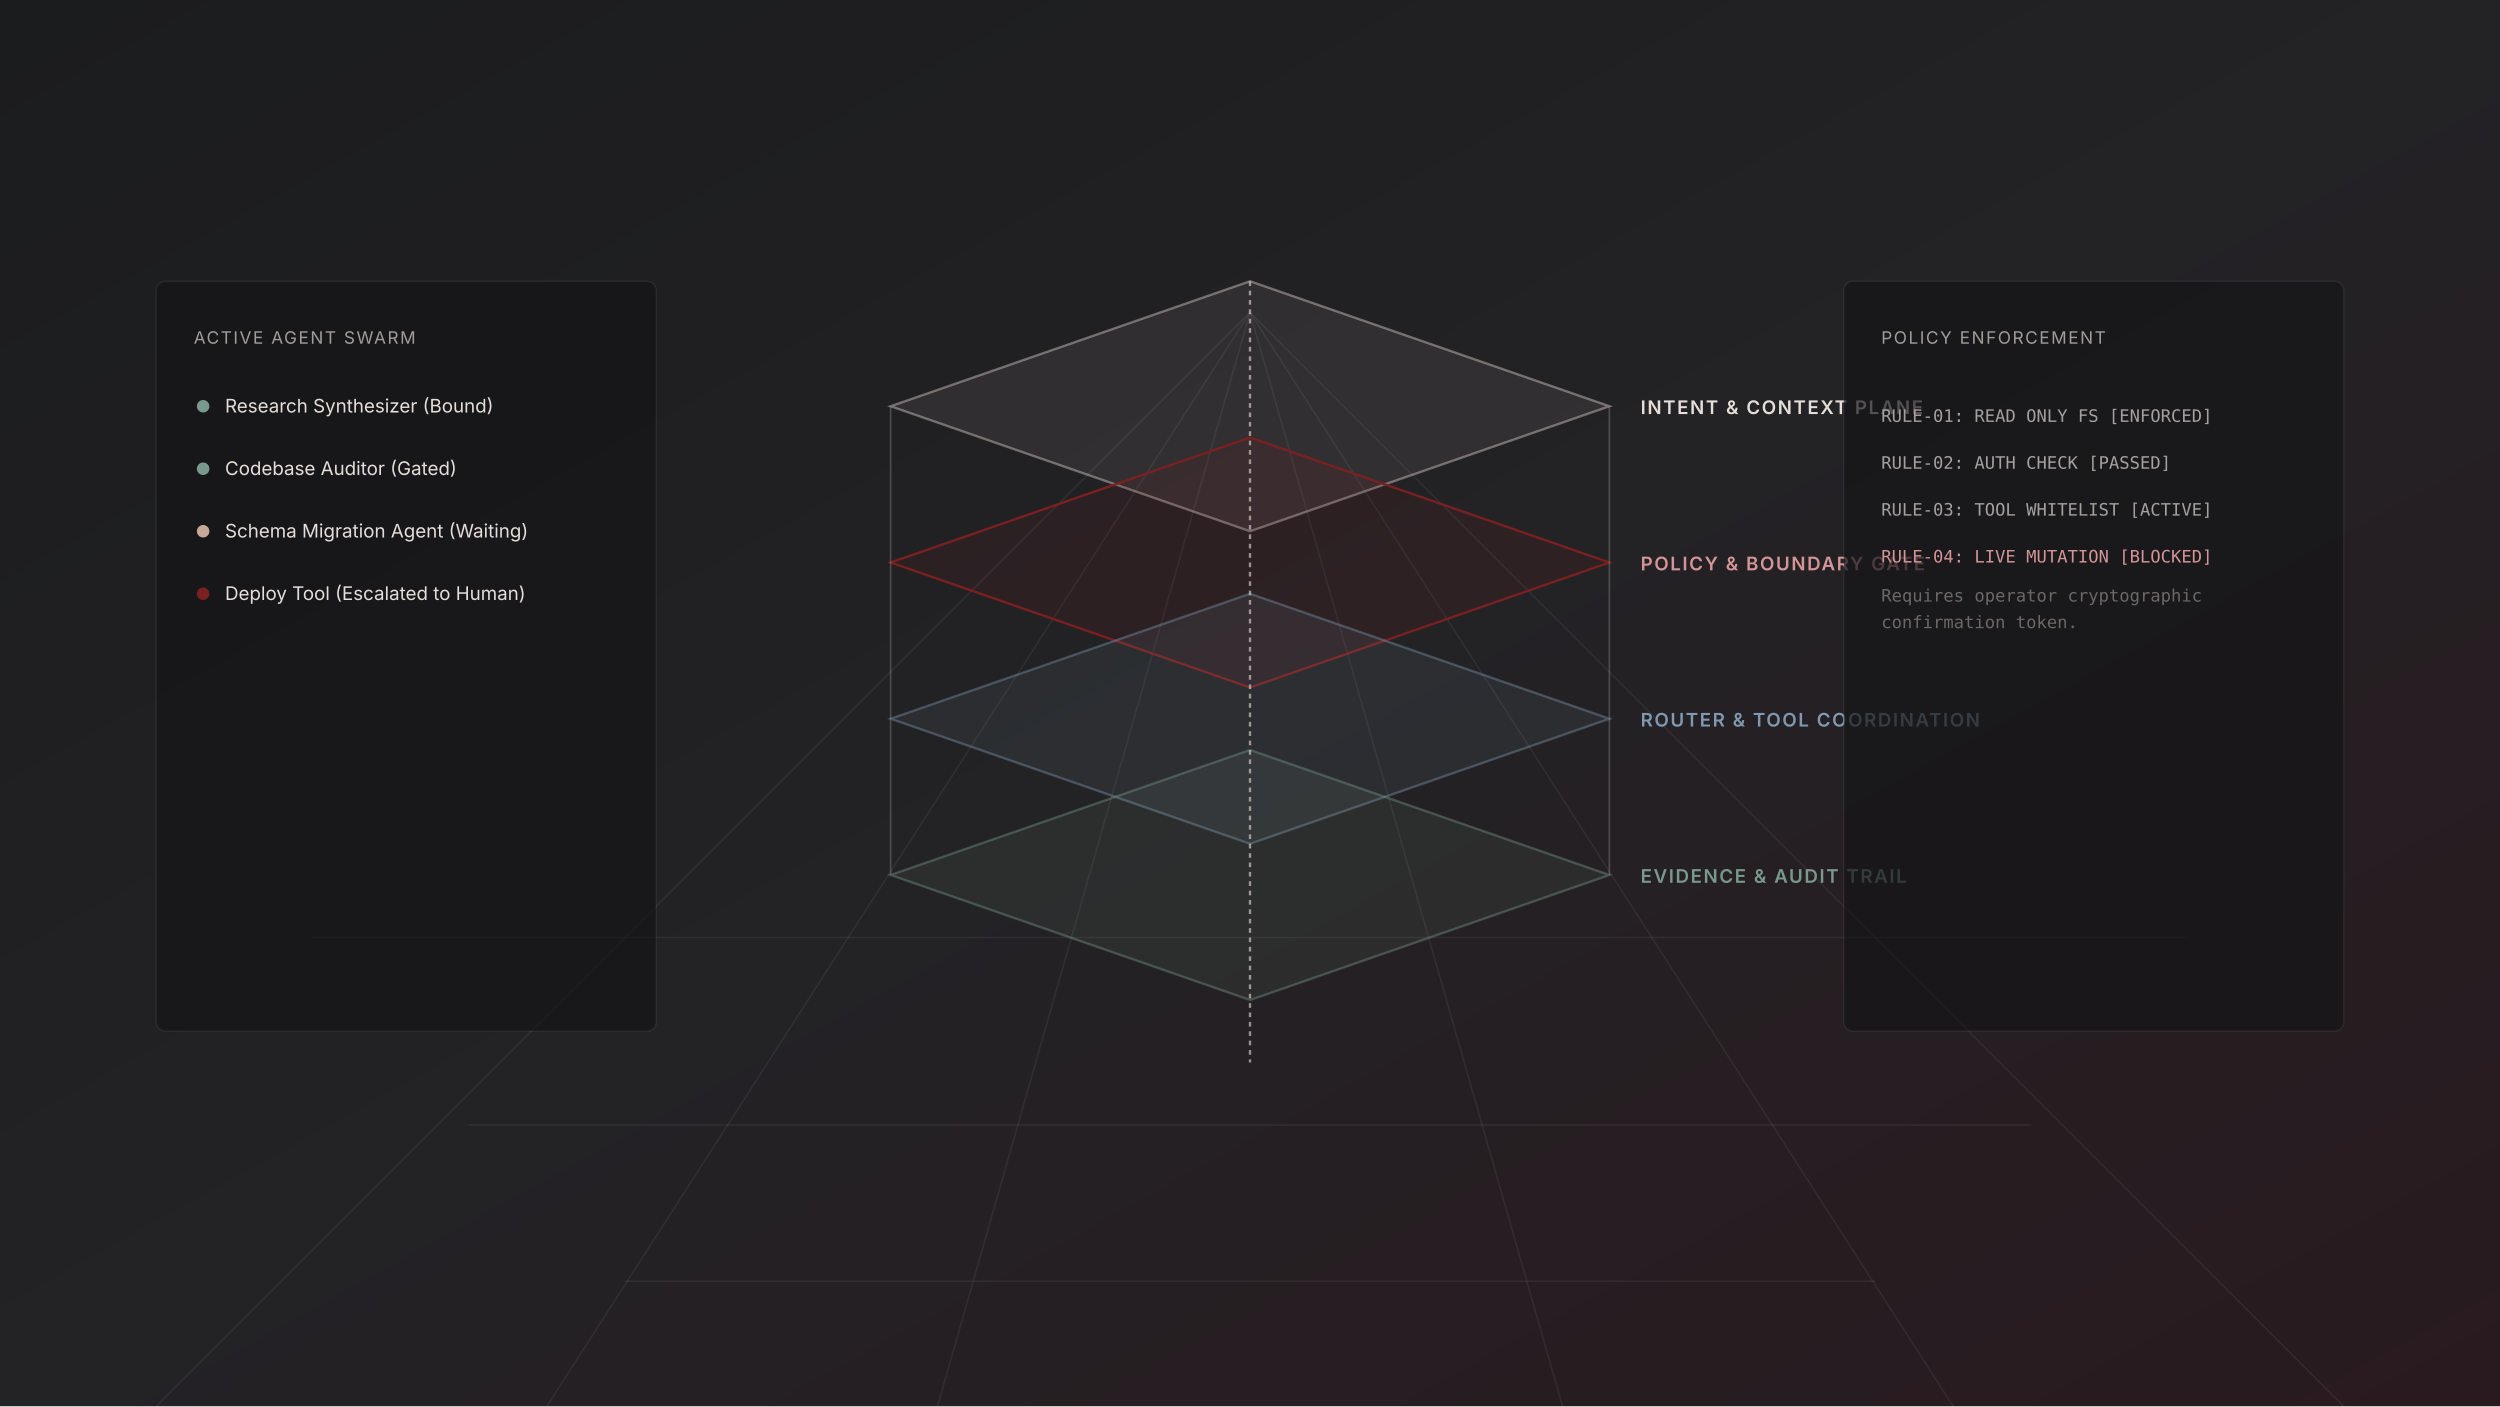
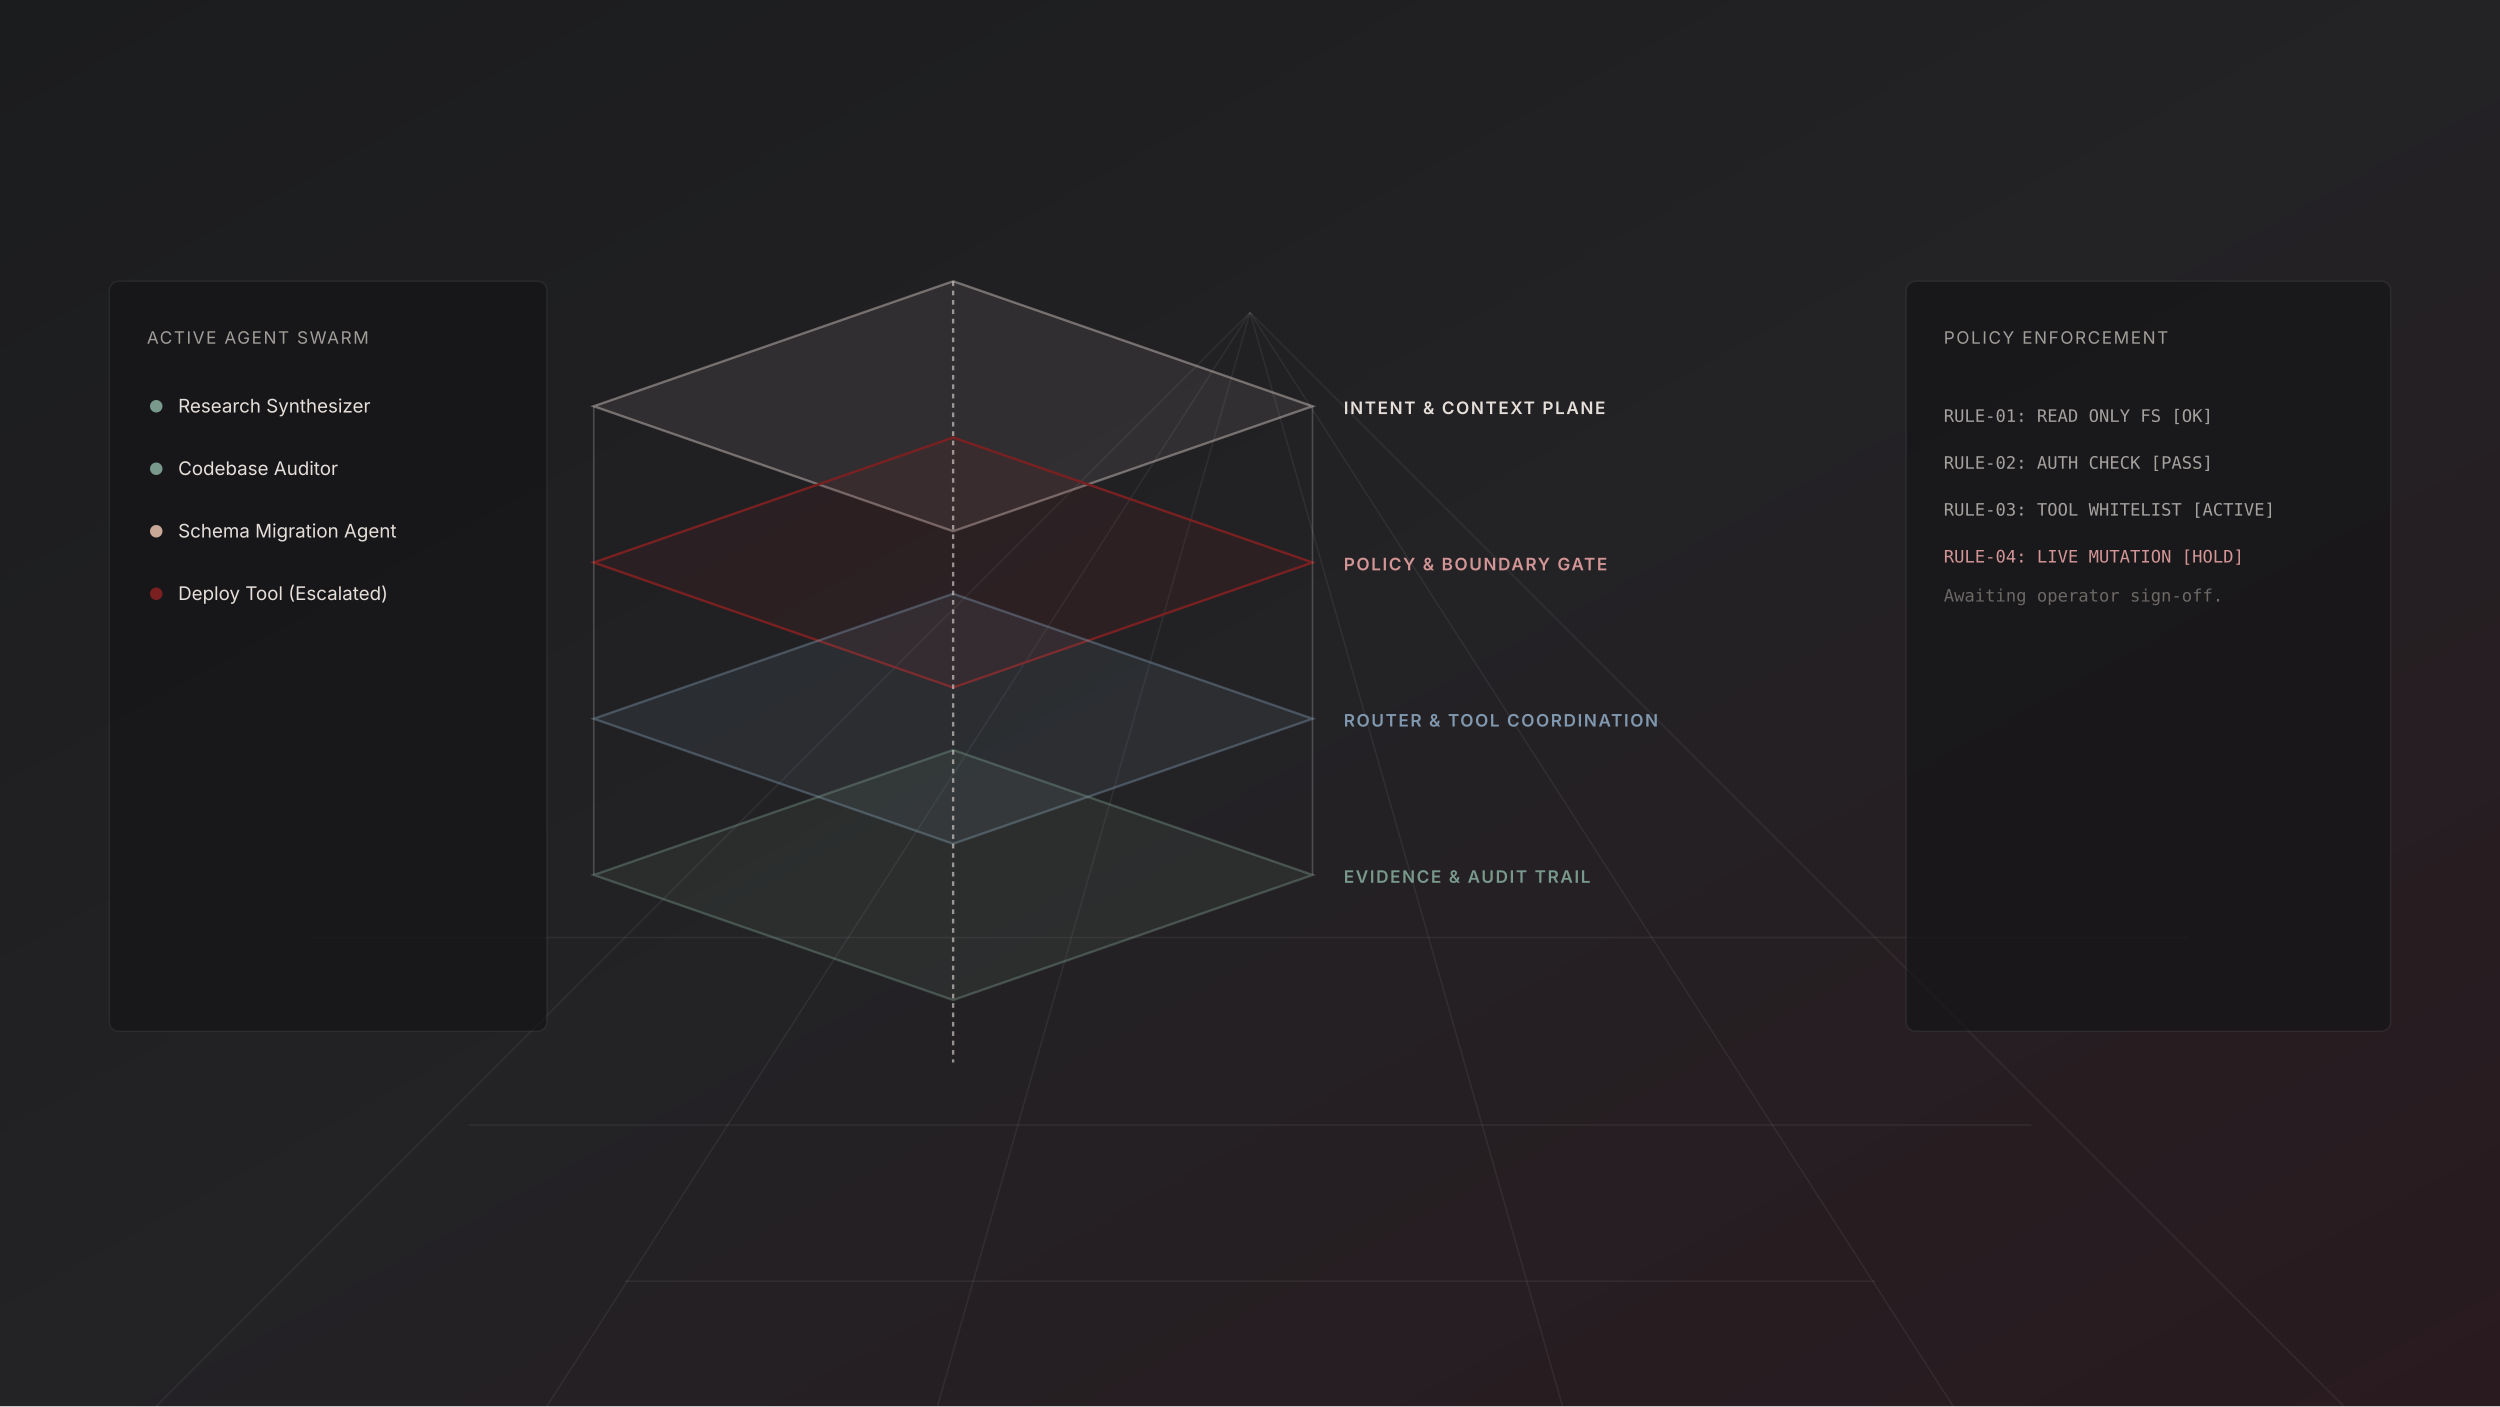
<svg xmlns="http://www.w3.org/2000/svg" viewBox="0 0 1600 900" width="1600" height="900">
  <defs>
    <linearGradient id="ctlBg" x1="0%" y1="0%" x2="100%" y2="100%">
      <stop offset="0%" stop-color="#1b1c1e" />
      <stop offset="50%" stop-color="#232225" />
      <stop offset="100%" stop-color="#291a1f" />
    </linearGradient>
  </defs>
  <rect width="1600" height="900" fill="url(#ctlBg)" />
  <g stroke="rgba(255,255,255,0.06)" stroke-width="1">
    <line x1="800" y1="200" x2="100" y2="900" />
    <line x1="800" y1="200" x2="350" y2="900" />
    <line x1="800" y1="200" x2="600" y2="900" />
    <line x1="800" y1="200" x2="1000" y2="900" />
    <line x1="800" y1="200" x2="1250" y2="900" />
    <line x1="800" y1="200" x2="1500" y2="900" />
    <line x1="200" y1="600" x2="1400" y2="600" />
    <line x1="300" y1="720" x2="1300" y2="720" />
    <line x1="400" y1="820" x2="1200" y2="820" />
  </g>
-   <g transform="translate(550, 160)">
+   <g transform="translate(360, 160)">
    <polygon points="250,20 480,100 250,180 20,100" fill="rgba(239, 222, 217, 0.08)" stroke="rgba(239, 222, 217, 0.4)" stroke-width="1.5" />
    <polygon points="250,120 480,200 250,280 20,200" fill="rgba(122, 32, 33, 0.12)" stroke="#7A2021" stroke-width="1.5" />
    <polygon points="250,220 480,300 250,380 20,300" fill="rgba(129, 153, 176, 0.1)" stroke="rgba(129, 153, 176, 0.4)" stroke-width="1.5" />
    <polygon points="250,320 480,400 250,480 20,400" fill="rgba(120, 153, 139, 0.1)" stroke="rgba(120, 153, 139, 0.4)" stroke-width="1.5" />
    <line x1="250" y1="20" x2="250" y2="520" stroke="#e5ded9" stroke-width="1.5" stroke-dasharray="3 3" opacity="0.6" />
    <line x1="20" y1="100" x2="20" y2="400" stroke="rgba(255,255,255,0.2)" stroke-width="1" />
    <line x1="480" y1="100" x2="480" y2="400" stroke="rgba(255,255,255,0.2)" stroke-width="1" />
-     <text x="500" y="105" fill="#e5ded9" font-family="-apple-system, BlinkMacSystemFont, sans-serif" font-size="12" font-weight="600" letter-spacing="1">INTENT &amp; CONTEXT PLANE</text>
-     <text x="500" y="205" fill="#d49596" font-family="-apple-system, BlinkMacSystemFont, sans-serif" font-size="12" font-weight="600" letter-spacing="1">POLICY &amp; BOUNDARY GATE</text>
-     <text x="500" y="305" fill="#8199b0" font-family="-apple-system, BlinkMacSystemFont, sans-serif" font-size="12" font-weight="600" letter-spacing="1">ROUTER &amp; TOOL COORDINATION</text>
-     <text x="500" y="405" fill="#78998b" font-family="-apple-system, BlinkMacSystemFont, sans-serif" font-size="12" font-weight="600" letter-spacing="1">EVIDENCE &amp; AUDIT TRAIL</text>
  </g>
-   <g transform="translate(100, 180)">
-     <rect width="320" height="480" rx="6" fill="rgba(20,20,24,0.7)" stroke="rgba(255,255,255,0.06)" />
+   <g transform="translate(860, 240)">
+     <text x="0" y="25" fill="#e5ded9" font-family="-apple-system, BlinkMacSystemFont, sans-serif" font-size="11" font-weight="600" letter-spacing="1">INTENT &amp; CONTEXT PLANE</text>
+     <text x="0" y="125" fill="#d49596" font-family="-apple-system, BlinkMacSystemFont, sans-serif" font-size="11" font-weight="600" letter-spacing="1">POLICY &amp; BOUNDARY GATE</text>
+     <text x="0" y="225" fill="#8199b0" font-family="-apple-system, BlinkMacSystemFont, sans-serif" font-size="11" font-weight="600" letter-spacing="1">ROUTER &amp; TOOL COORDINATION</text>
+     <text x="0" y="325" fill="#78998b" font-family="-apple-system, BlinkMacSystemFont, sans-serif" font-size="11" font-weight="600" letter-spacing="1">EVIDENCE &amp; AUDIT TRAIL</text>
+   </g>
+   <g transform="translate(70, 180)">
+     <rect width="280" height="480" rx="6" fill="rgba(20,20,24,0.7)" stroke="rgba(255,255,255,0.06)" />
    <text x="24" y="40" fill="#a19d99" font-family="-apple-system, BlinkMacSystemFont, sans-serif" font-size="11" letter-spacing="1">ACTIVE AGENT SWARM</text>
    <g transform="translate(24, 70)" font-family="-apple-system, BlinkMacSystemFont, sans-serif" font-size="12" fill="#e5ded9">
      <circle cx="6" cy="10" r="4" fill="#78998b" />
-       <text x="20" y="14">Research Synthesizer (Bound)</text>
+       <text x="20" y="14">Research Synthesizer</text>
      <circle cx="6" cy="50" r="4" fill="#78998b" />
-       <text x="20" y="54">Codebase Auditor (Gated)</text>
+       <text x="20" y="54">Codebase Auditor</text>
      <circle cx="6" cy="90" r="4" fill="#c8a897" />
-       <text x="20" y="94">Schema Migration Agent (Waiting)</text>
+       <text x="20" y="94">Schema Migration Agent</text>
      <circle cx="6" cy="130" r="4" fill="#7A2021" />
-       <text x="20" y="134">Deploy Tool (Escalated to Human)</text>
+       <text x="20" y="134">Deploy Tool (Escalated)</text>
    </g>
  </g>
-   <g transform="translate(1180, 180)">
-     <rect width="320" height="480" rx="6" fill="rgba(20,20,24,0.7)" stroke="rgba(255,255,255,0.06)" />
+   <g transform="translate(1220, 180)">
+     <rect width="310" height="480" rx="6" fill="rgba(20,20,24,0.7)" stroke="rgba(255,255,255,0.06)" />
    <text x="24" y="40" fill="#a19d99" font-family="-apple-system, BlinkMacSystemFont, sans-serif" font-size="11" letter-spacing="1">POLICY ENFORCEMENT</text>
    <g transform="translate(24, 70)" font-family="monospace" font-size="11" fill="#a5a19e">
-       <text x="0" y="20">RULE-01: READ ONLY FS [ENFORCED]</text>
-       <text x="0" y="50">RULE-02: AUTH CHECK [PASSED]</text>
+       <text x="0" y="20">RULE-01: READ ONLY FS [OK]</text>
+       <text x="0" y="50">RULE-02: AUTH CHECK [PASS]</text>
      <text x="0" y="80">RULE-03: TOOL WHITELIST [ACTIVE]</text>
      <text x="0" y="110">
-         <tspan fill="#d49596">RULE-04: LIVE MUTATION [BLOCKED]</tspan>
+         <tspan fill="#d49596">RULE-04: LIVE MUTATION [HOLD]</tspan>
      </text>
-       <text x="0" y="135" fill="#6c6865">Requires operator cryptographic</text>
-       <text x="0" y="152" fill="#6c6865">confirmation token.</text>
+       <text x="0" y="135" fill="#6c6865">Awaiting operator sign-off.</text>
    </g>
  </g>
</svg>
